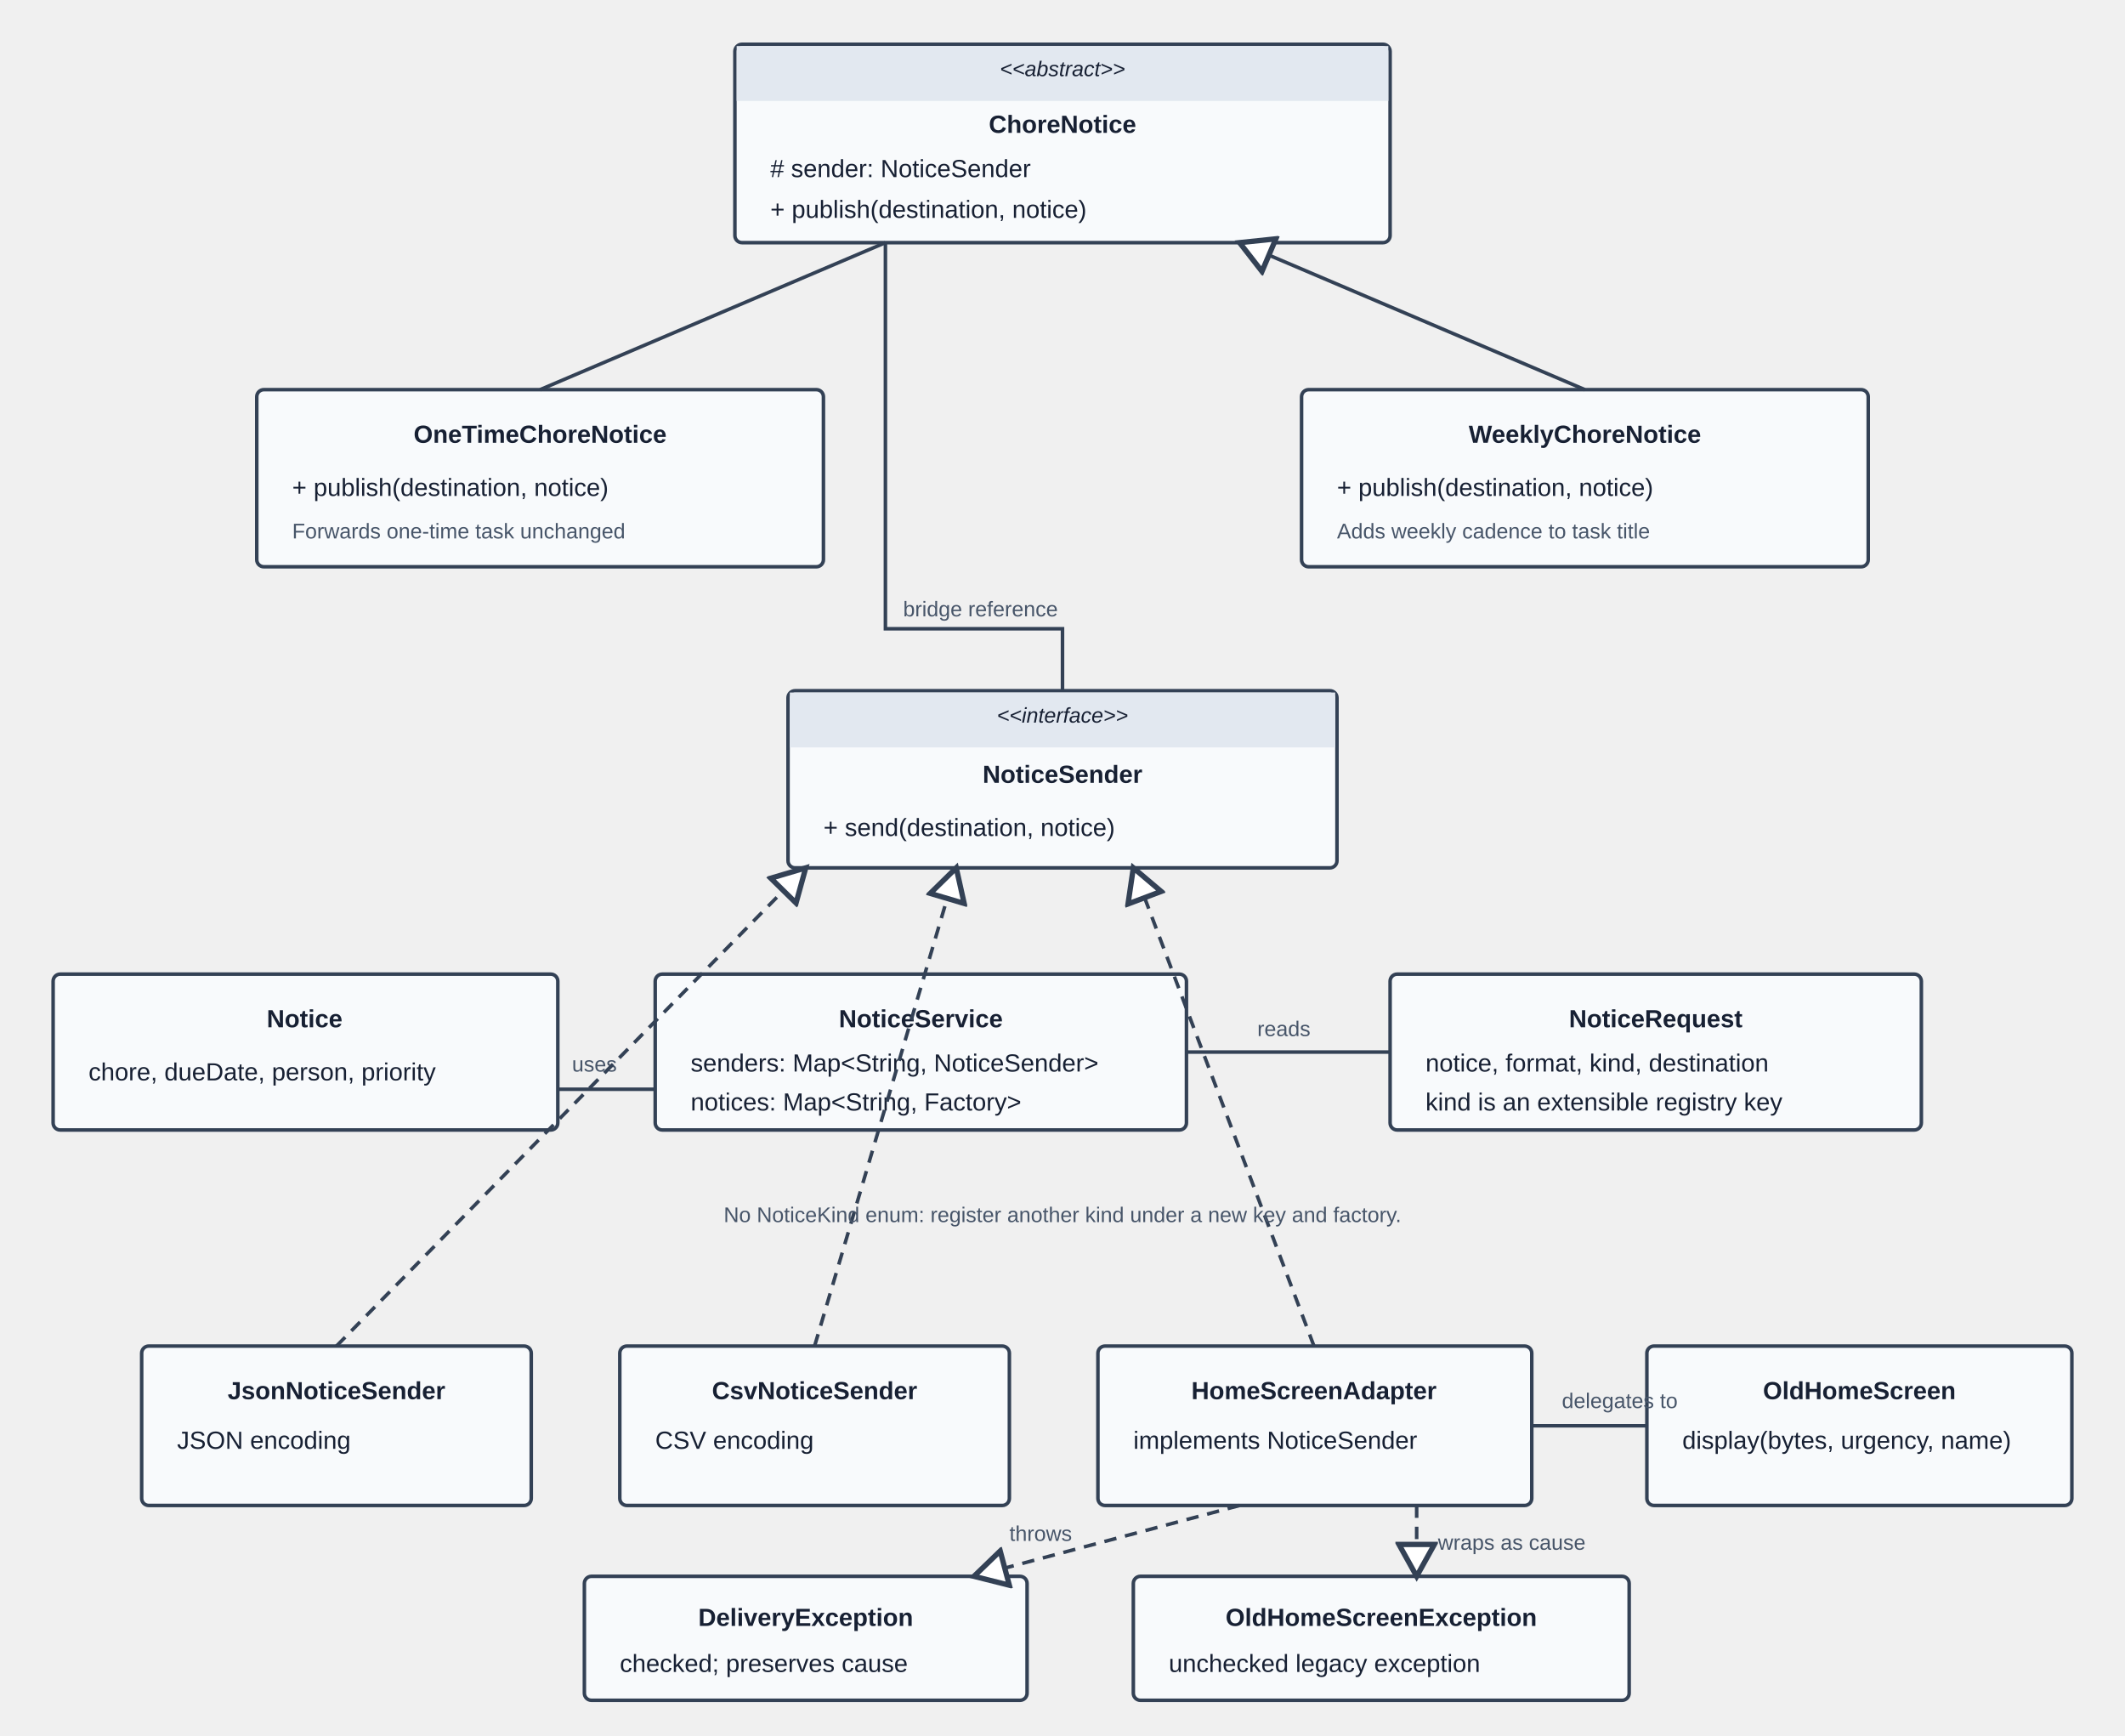
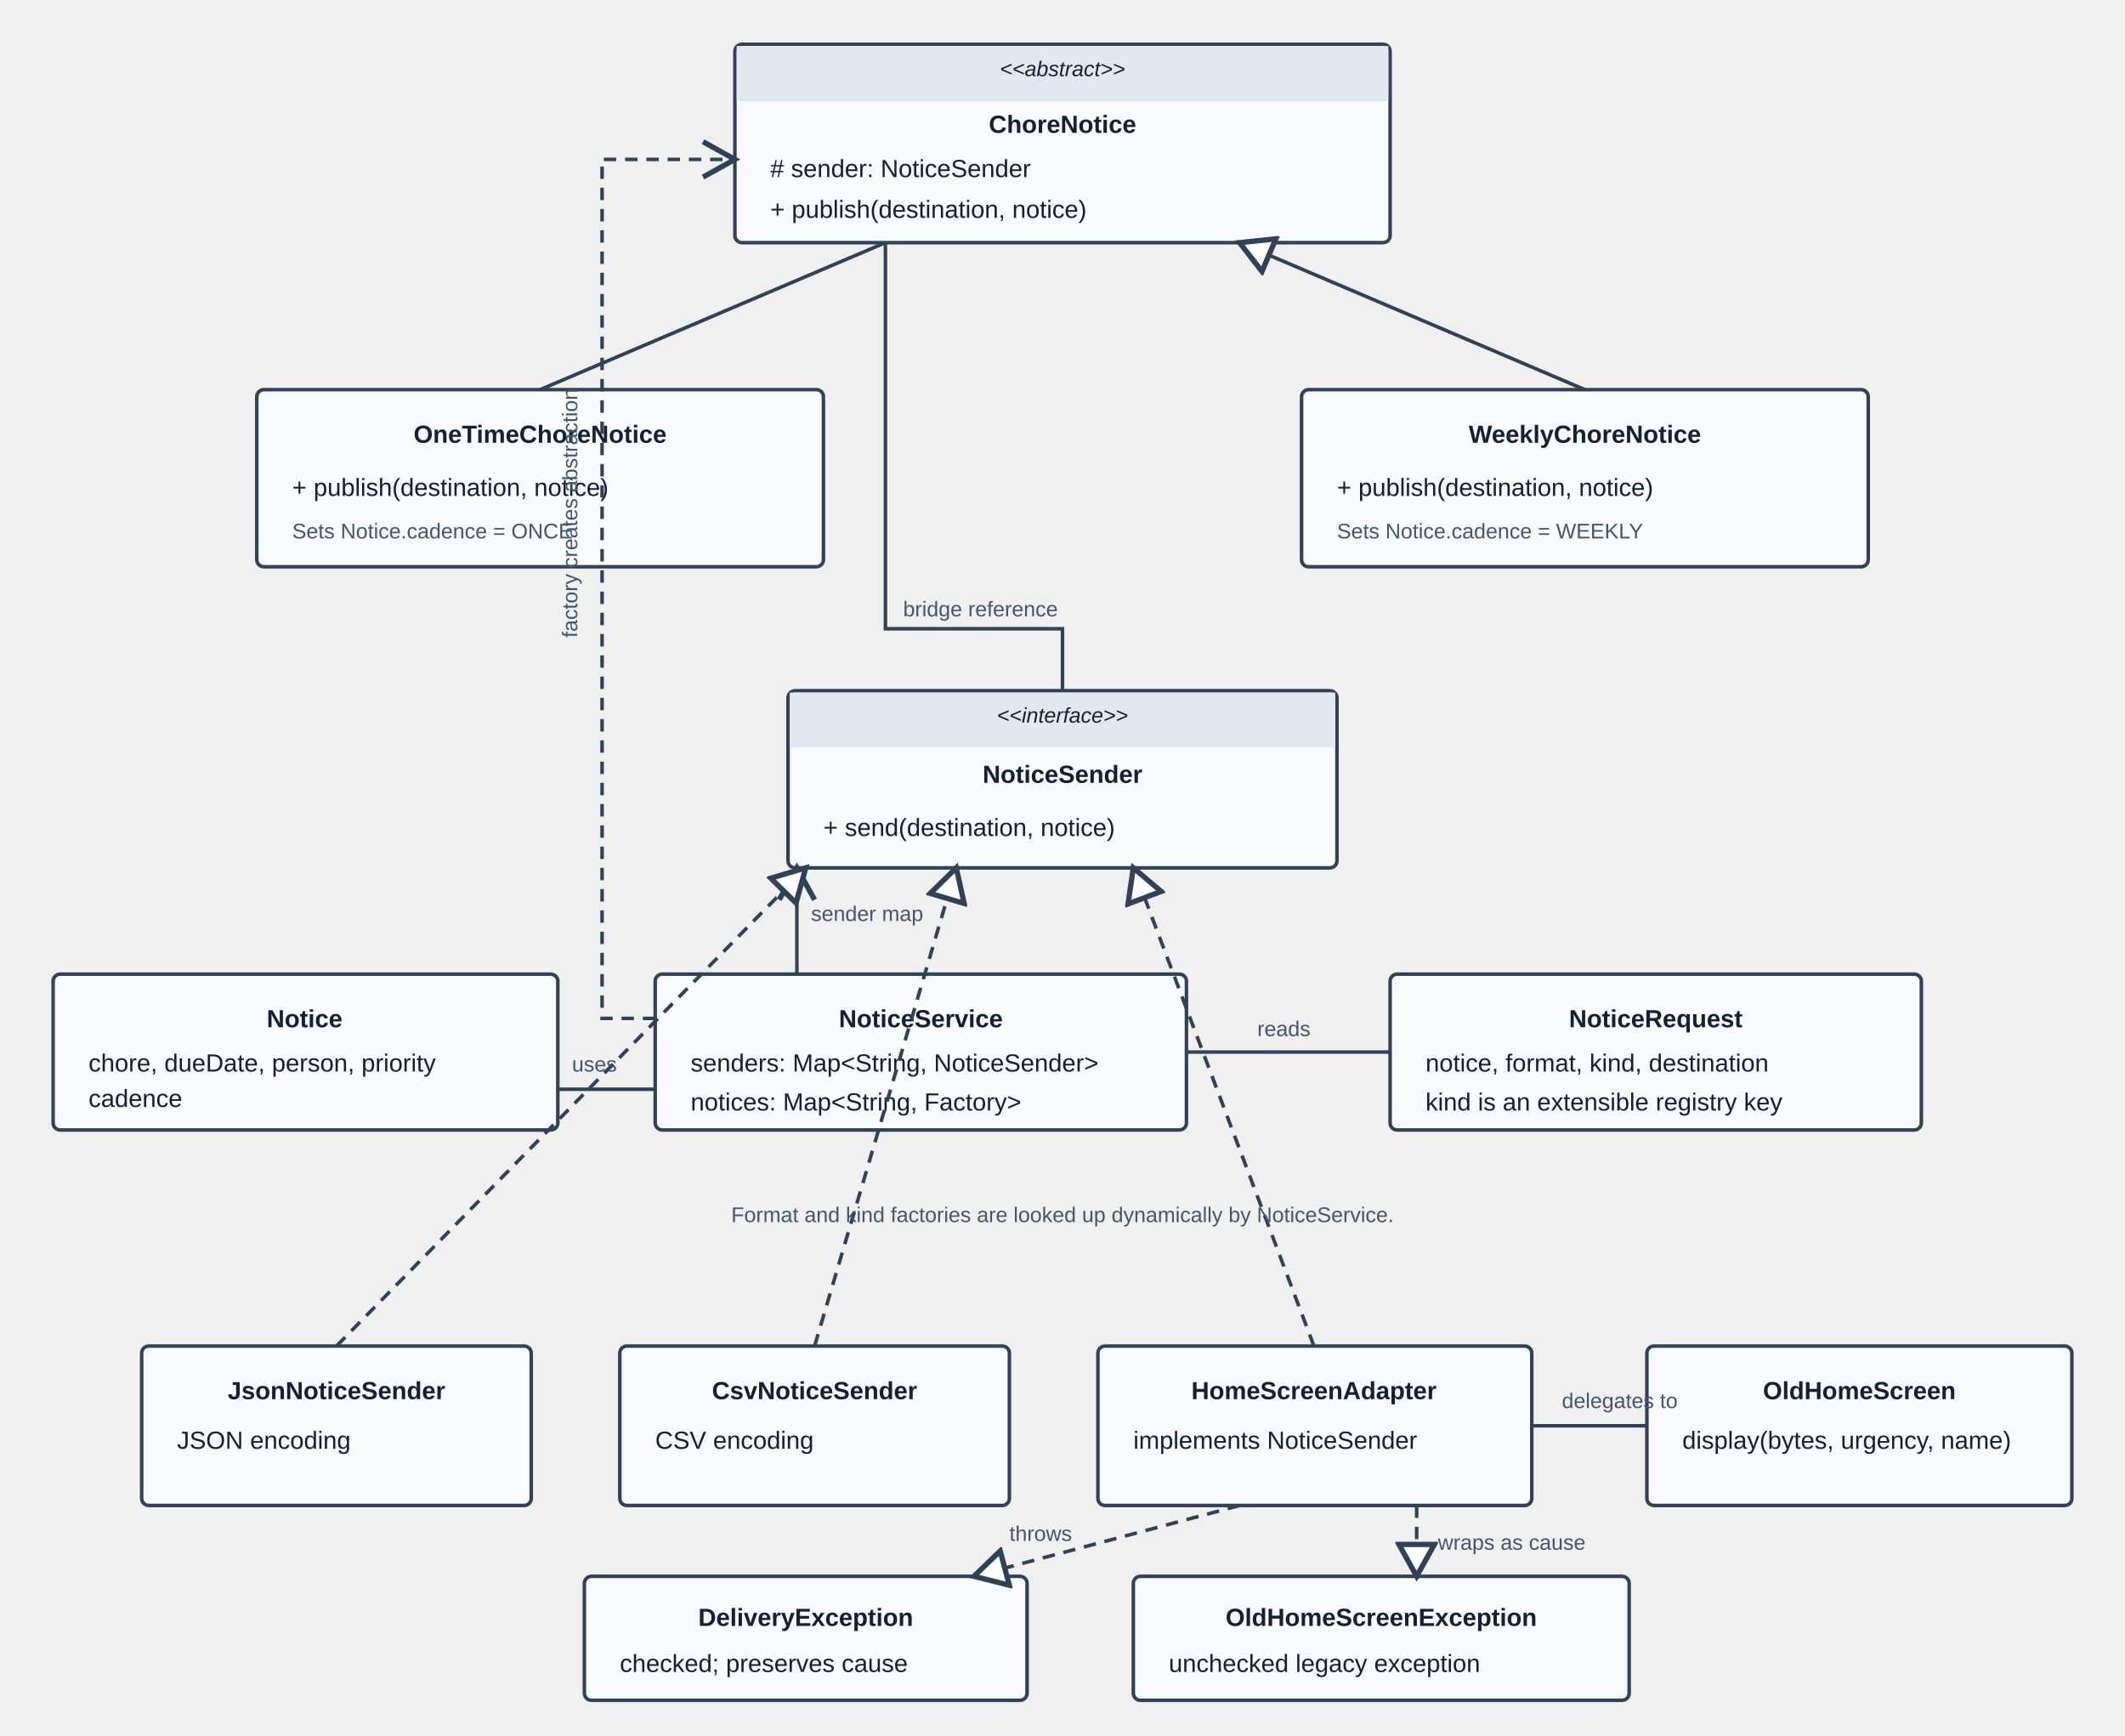
<svg xmlns="http://www.w3.org/2000/svg" width="1200" height="980" viewBox="0 0 1200 980">
  <defs>
    <marker id="inherit" markerWidth="12" markerHeight="12" refX="10" refY="6" orient="auto">
      <path d="M1 1 L10 6 L1 11 Z" fill="white" stroke="#334155" stroke-width="1.5" />
    </marker>
    <marker id="realize" markerWidth="12" markerHeight="12" refX="10" refY="6" orient="auto">
      <path d="M1 1 L10 6 L1 11 Z" fill="white" stroke="#334155" stroke-width="1.5" />
+     </marker>
+     <marker id="dependency" markerWidth="12" markerHeight="12" refX="10" refY="6" orient="auto">
+       <path d="M1 1 L10 6 L1 11" fill="none" stroke="#334155" stroke-width="1.5" />
+     </marker>
+     <marker id="navigable" markerWidth="12" markerHeight="12" refX="10" refY="6" orient="auto">
+       <path d="M1 1 L10 6 L1 11" fill="none" stroke="#334155" stroke-width="1.5" />
    </marker>
  </defs>
  <style>text{font-family:Arial,sans-serif;font-size:14px;fill:#172033}.box{fill:#f8fafc;stroke:#334155;stroke-width:2}.head{fill:#e2e8f0}.title{font-weight:bold}.line{stroke:#334155;stroke-width:2;fill:none}.dash{stroke-dasharray:7 5}.label{font-size:12px;fill:#475569}.stereo{font-size:12px;font-style:italic}</style>
  <rect class="box" x="415" y="25" width="370" height="112" rx="4" />
  <rect class="head" x="416" y="26" width="368" height="31" />
  <text class="stereo" x="600" y="43" text-anchor="middle">&lt;&lt;abstract&gt;&gt;</text>
  <text class="title" x="600" y="75" text-anchor="middle">ChoreNotice</text>
  <text x="435" y="100"># sender: NoticeSender</text>
  <text x="435" y="123">+ publish(destination, notice)</text>
  <rect class="box" x="145" y="220" width="320" height="100" rx="4" />
  <text class="title" x="305" y="250" text-anchor="middle">OneTimeChoreNotice</text>
  <text x="165" y="280">+ publish(destination, notice)</text>
-   <text class="label" x="165" y="304">Forwards one-time task unchanged</text>
+   <text class="label" x="165" y="304">Sets Notice.cadence = ONCE</text>
  <rect class="box" x="735" y="220" width="320" height="100" rx="4" />
  <text class="title" x="895" y="250" text-anchor="middle">WeeklyChoreNotice</text>
  <text x="755" y="280">+ publish(destination, notice)</text>
-   <text class="label" x="755" y="304">Adds weekly cadence to task title</text>
+   <text class="label" x="755" y="304">Sets Notice.cadence = WEEKLY</text>
  <path class="line" marker-end="url(#inherit)" d="M305 220 L500 137 M895 220 L700 137" />
  <rect class="box" x="445" y="390" width="310" height="100" rx="4" />
  <rect class="head" x="446" y="391" width="308" height="31" />
  <text class="stereo" x="600" y="408" text-anchor="middle">&lt;&lt;interface&gt;&gt;</text>
  <text class="title" x="600" y="442" text-anchor="middle">NoticeSender</text>
  <text x="465" y="472">+ send(destination, notice)</text>
  <path class="line" d="M500 137 L500 355 L600 355 L600 390" />
  <text class="label" x="510" y="348">bridge reference</text>
  <rect class="box" x="370" y="550" width="300" height="88" rx="4" />
  <text class="title" x="520" y="580" text-anchor="middle">NoticeService</text>
  <text x="390" y="605">senders: Map&lt;String, NoticeSender&gt;</text>
  <text x="390" y="627">notices: Map&lt;String, Factory&gt;</text>
+   <path class="line" marker-end="url(#navigable)" d="M450 550 L450 490" />
+   <text class="label" x="458" y="520">sender map</text>
+   <path class="line dash" marker-end="url(#dependency)" d="M370 575 L340 575 L340 90 L415 90" />
+   <text class="label" x="326" y="360" transform="rotate(-90 326 360)">factory creates abstraction</text>
  <rect class="box" x="785" y="550" width="300" height="88" rx="4" />
  <text class="title" x="935" y="580" text-anchor="middle">NoticeRequest</text>
  <text x="805" y="605">notice, format, kind, destination</text>
  <text x="805" y="627">kind is an extensible registry key</text>
  <path class="line" d="M785 594 L670 594" />
  <text class="label" x="710" y="585">reads</text>
  <rect class="box" x="30" y="550" width="285" height="88" rx="4" />
  <text class="title" x="172" y="580" text-anchor="middle">Notice</text>
-   <text x="50" y="610">chore, dueDate, person, priority</text>
+   <text x="50" y="605">chore, dueDate, person, priority</text>
+   <text x="50" y="625">cadence</text>
  <path class="line" d="M370 615 L315 615" />
  <text class="label" x="323" y="605">uses</text>
  <rect class="box" x="80" y="760" width="220" height="90" rx="4" />
  <text class="title" x="190" y="790" text-anchor="middle">JsonNoticeSender</text>
  <text x="100" y="818">JSON encoding</text>
  <path class="line dash" marker-end="url(#realize)" d="M190 760 L455 490" />
  <rect class="box" x="350" y="760" width="220" height="90" rx="4" />
  <text class="title" x="460" y="790" text-anchor="middle">CsvNoticeSender</text>
  <text x="370" y="818">CSV encoding</text>
  <path class="line dash" marker-end="url(#realize)" d="M460 760 L540 490" />
  <rect class="box" x="620" y="760" width="245" height="90" rx="4" />
  <text class="title" x="742" y="790" text-anchor="middle">HomeScreenAdapter</text>
  <text x="640" y="818">implements NoticeSender</text>
  <path class="line dash" marker-end="url(#realize)" d="M742 760 L640 490" />
  <rect class="box" x="930" y="760" width="240" height="90" rx="4" />
  <text class="title" x="1050" y="790" text-anchor="middle">OldHomeScreen</text>
  <text x="950" y="818">display(bytes, urgency, name)</text>
  <path class="line" d="M865 805 L930 805" />
  <text class="label" x="882" y="795">delegates to</text>
  <rect class="box" x="330" y="890" width="250" height="70" rx="4" />
  <text class="title" x="455" y="918" text-anchor="middle">DeliveryException</text>
  <text x="350" y="944">checked; preserves cause</text>
  <rect class="box" x="640" y="890" width="280" height="70" rx="4" />
  <text class="title" x="780" y="918" text-anchor="middle">OldHomeScreenException</text>
  <text x="660" y="944">unchecked legacy exception</text>
  <path class="line dash" marker-end="url(#realize)" d="M700 850 L550 890" />
  <text class="label" x="570" y="870">throws</text>
  <path class="line dash" marker-end="url(#realize)" d="M800 850 L800 890" />
  <text class="label" x="812" y="875">wraps as cause</text>
-   <text class="label" x="600" y="690" text-anchor="middle">No NoticeKind enum: register another kind under a new key and factory.</text>
+   <text class="label" x="600" y="690" text-anchor="middle">Format and kind factories are looked up dynamically by NoticeService.</text>
</svg>
